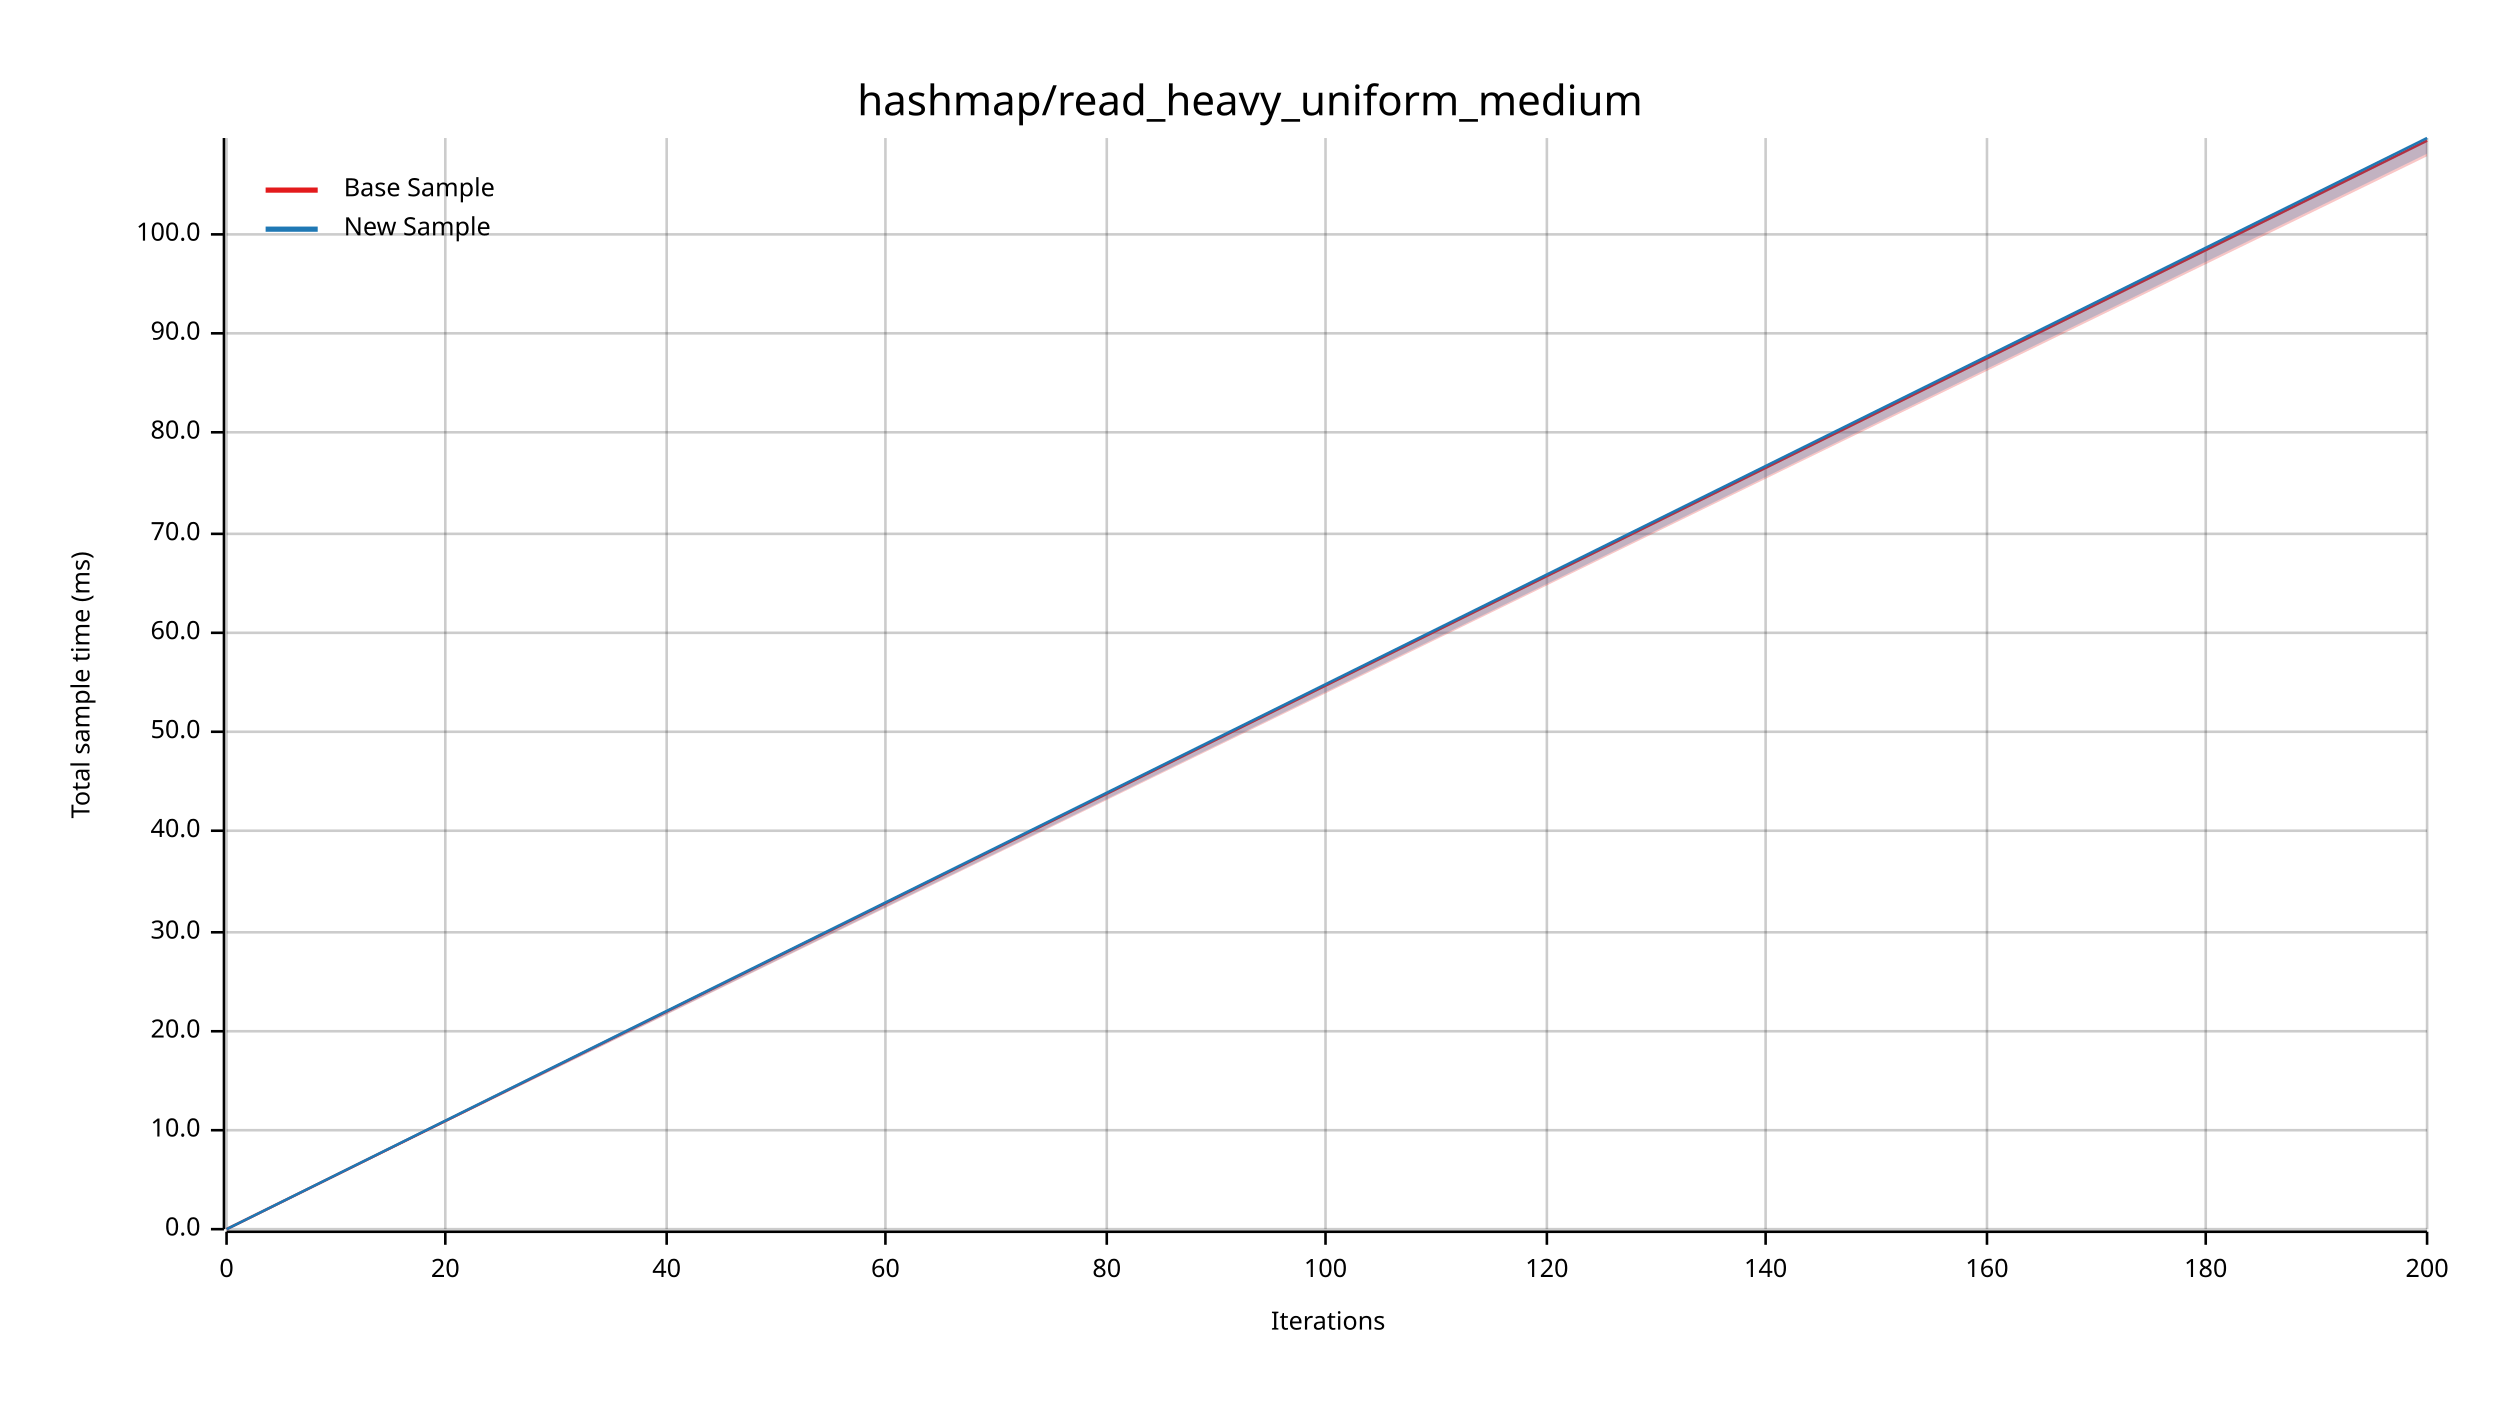
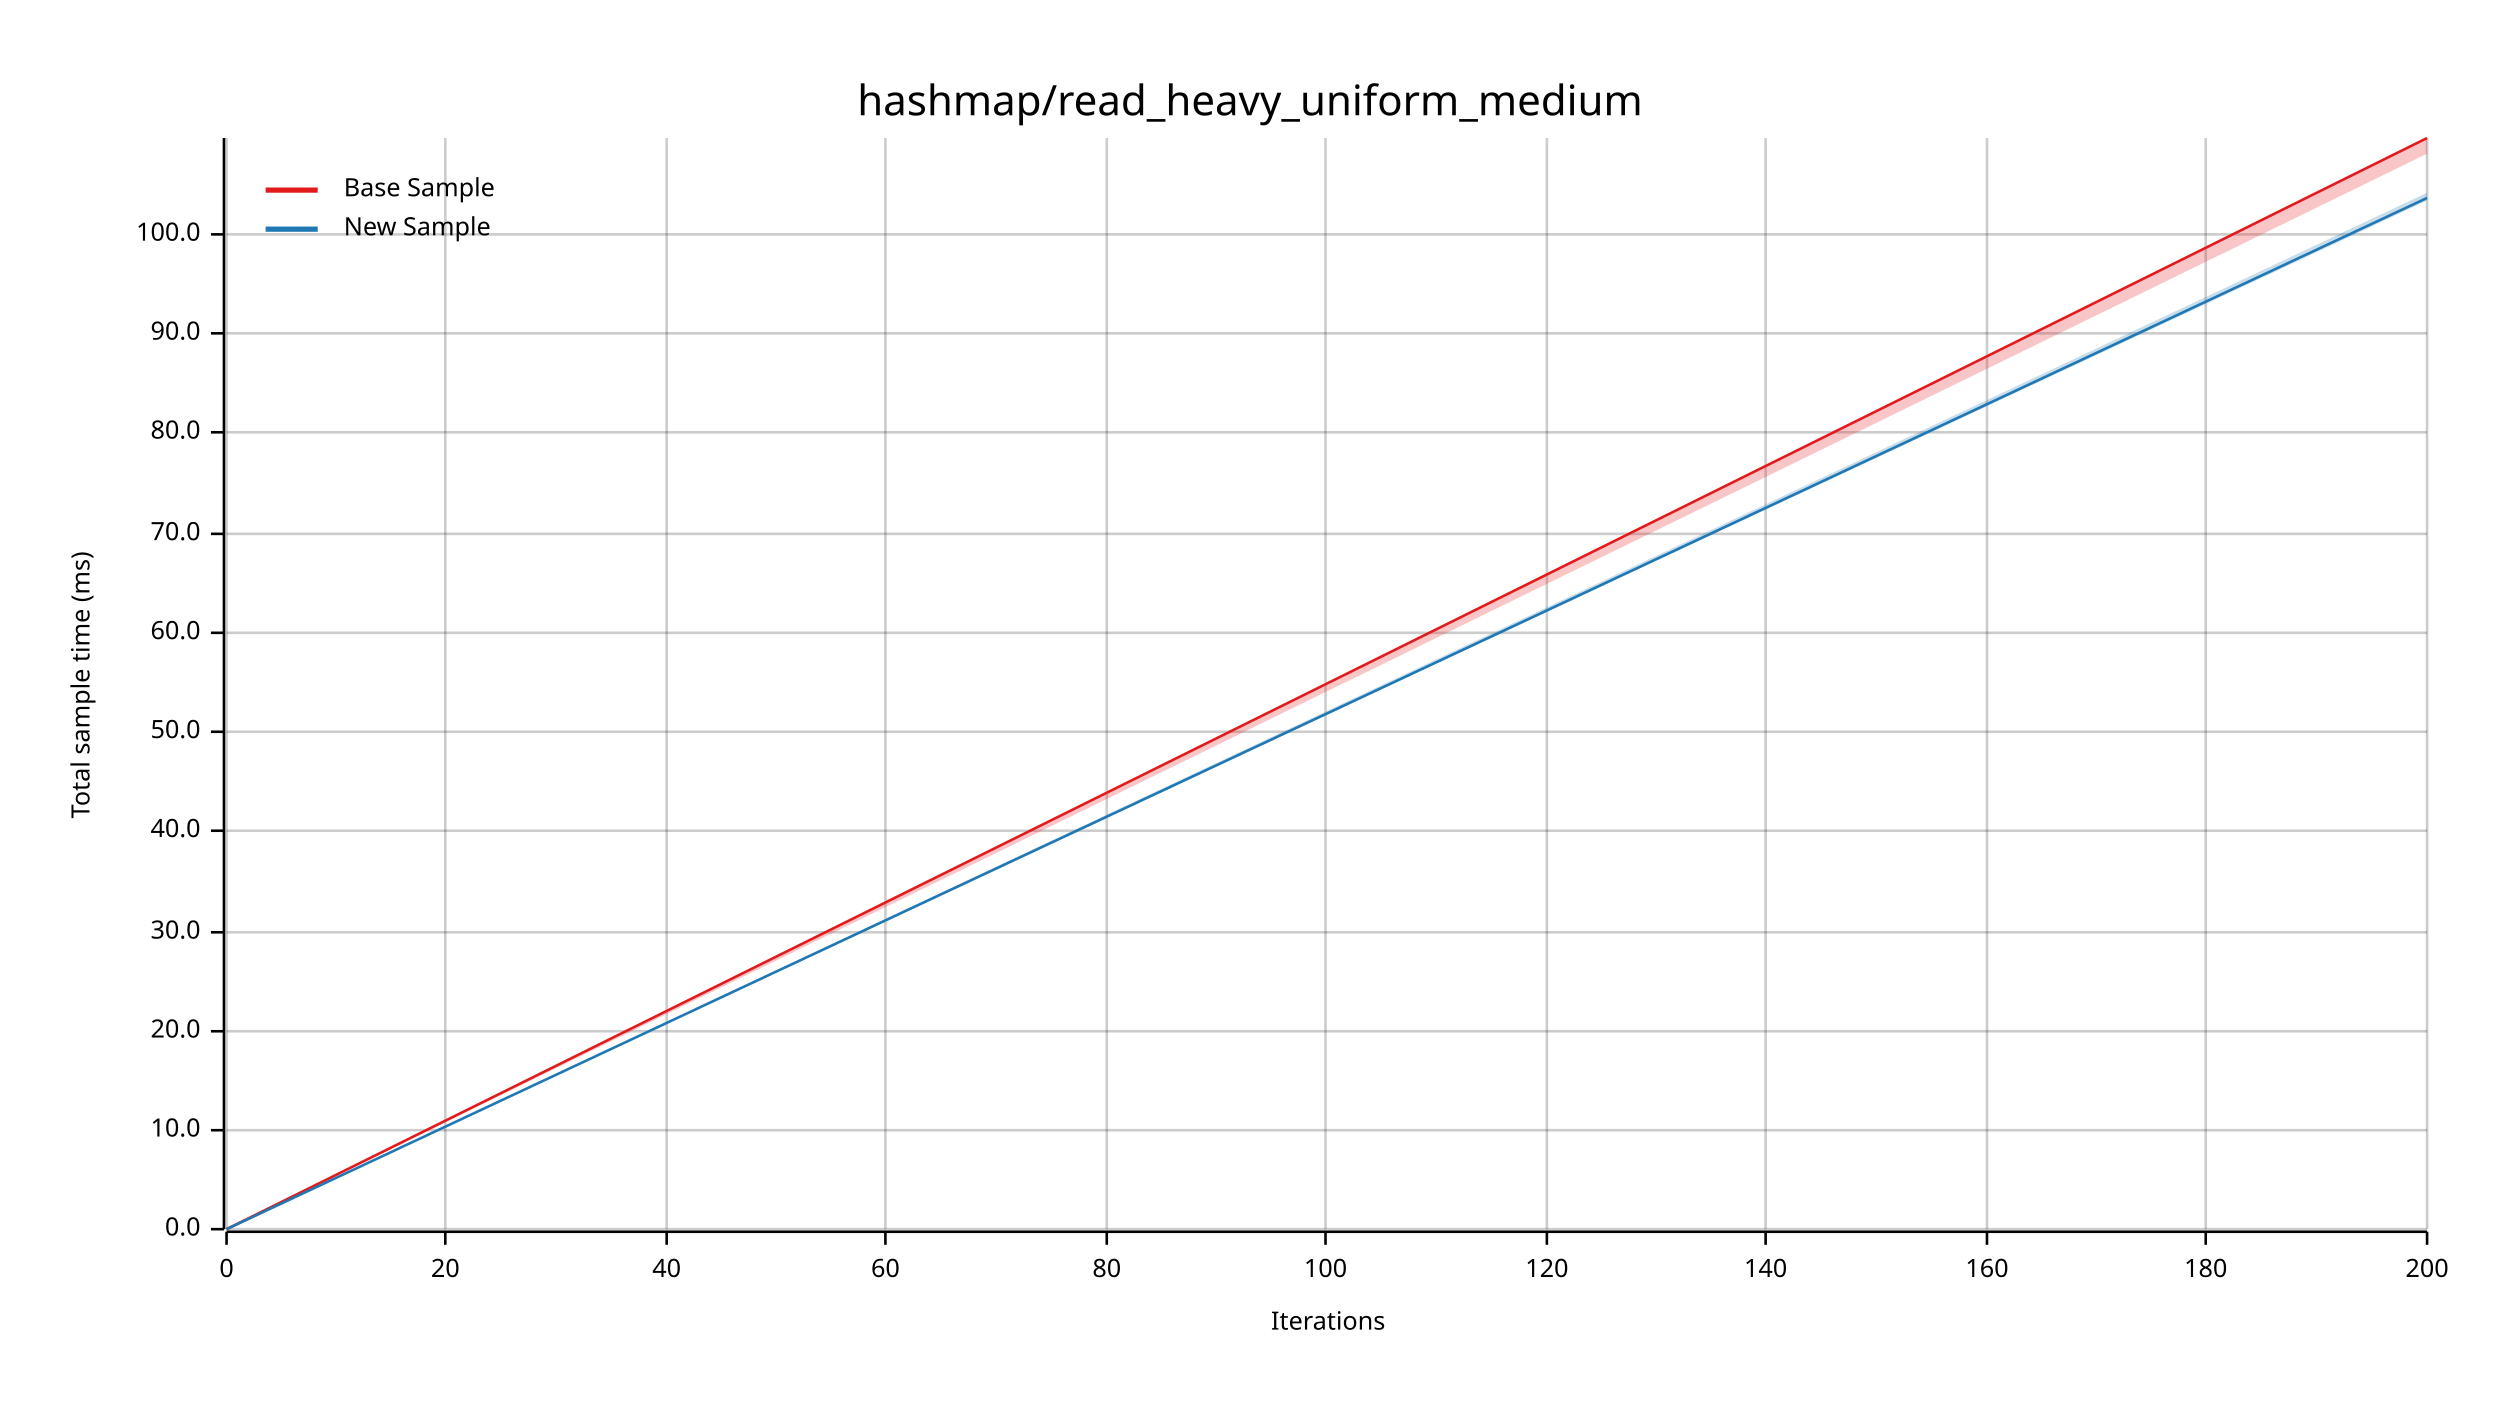
<svg xmlns="http://www.w3.org/2000/svg" width="960" height="540" viewBox="0 0 960 540">
  <text x="480" y="32" dy="0.76em" text-anchor="middle" font-family="sans-serif" font-size="16.129" opacity="1" fill="#000000">
hashmap/read_heavy_uniform_medium
</text>
  <text x="27" y="263" dy="0.76em" text-anchor="middle" font-family="sans-serif" font-size="9.677" opacity="1" fill="#000000" transform="rotate(270, 27, 263)">
Total sample time (ms)
</text>
  <text x="510" y="513" dy="-0.5ex" text-anchor="middle" font-family="sans-serif" font-size="9.677" opacity="1" fill="#000000">
Iterations
</text>
  <line opacity="0.2" stroke="#000000" stroke-width="1" x1="87" y1="472" x2="87" y2="53" />
  <line opacity="0.2" stroke="#000000" stroke-width="1" x1="171" y1="472" x2="171" y2="53" />
  <line opacity="0.2" stroke="#000000" stroke-width="1" x1="256" y1="472" x2="256" y2="53" />
  <line opacity="0.2" stroke="#000000" stroke-width="1" x1="340" y1="472" x2="340" y2="53" />
  <line opacity="0.2" stroke="#000000" stroke-width="1" x1="425" y1="472" x2="425" y2="53" />
  <line opacity="0.2" stroke="#000000" stroke-width="1" x1="509" y1="472" x2="509" y2="53" />
  <line opacity="0.2" stroke="#000000" stroke-width="1" x1="594" y1="472" x2="594" y2="53" />
  <line opacity="0.2" stroke="#000000" stroke-width="1" x1="678" y1="472" x2="678" y2="53" />
  <line opacity="0.2" stroke="#000000" stroke-width="1" x1="763" y1="472" x2="763" y2="53" />
  <line opacity="0.2" stroke="#000000" stroke-width="1" x1="847" y1="472" x2="847" y2="53" />
  <line opacity="0.2" stroke="#000000" stroke-width="1" x1="932" y1="472" x2="932" y2="53" />
  <line opacity="0.2" stroke="#000000" stroke-width="1" x1="87" y1="472" x2="932" y2="472" />
  <line opacity="0.2" stroke="#000000" stroke-width="1" x1="87" y1="434" x2="932" y2="434" />
  <line opacity="0.2" stroke="#000000" stroke-width="1" x1="87" y1="396" x2="932" y2="396" />
  <line opacity="0.2" stroke="#000000" stroke-width="1" x1="87" y1="358" x2="932" y2="358" />
  <line opacity="0.2" stroke="#000000" stroke-width="1" x1="87" y1="319" x2="932" y2="319" />
  <line opacity="0.2" stroke="#000000" stroke-width="1" x1="87" y1="281" x2="932" y2="281" />
  <line opacity="0.2" stroke="#000000" stroke-width="1" x1="87" y1="243" x2="932" y2="243" />
  <line opacity="0.2" stroke="#000000" stroke-width="1" x1="87" y1="205" x2="932" y2="205" />
  <line opacity="0.2" stroke="#000000" stroke-width="1" x1="87" y1="166" x2="932" y2="166" />
  <line opacity="0.2" stroke="#000000" stroke-width="1" x1="87" y1="128" x2="932" y2="128" />
  <line opacity="0.2" stroke="#000000" stroke-width="1" x1="87" y1="90" x2="932" y2="90" />
  <polyline fill="none" opacity="1" stroke="#000000" stroke-width="1" points="86,53 86,472 " />
  <text x="77" y="472" dy="0.5ex" text-anchor="end" font-family="sans-serif" font-size="9.677" opacity="1" fill="#000000">
0.0
</text>
  <polyline fill="none" opacity="1" stroke="#000000" stroke-width="1" points="81,472 86,472 " />
  <text x="77" y="434" dy="0.5ex" text-anchor="end" font-family="sans-serif" font-size="9.677" opacity="1" fill="#000000">
10.0
</text>
  <polyline fill="none" opacity="1" stroke="#000000" stroke-width="1" points="81,434 86,434 " />
  <text x="77" y="396" dy="0.5ex" text-anchor="end" font-family="sans-serif" font-size="9.677" opacity="1" fill="#000000">
20.0
</text>
  <polyline fill="none" opacity="1" stroke="#000000" stroke-width="1" points="81,396 86,396 " />
  <text x="77" y="358" dy="0.5ex" text-anchor="end" font-family="sans-serif" font-size="9.677" opacity="1" fill="#000000">
30.0
</text>
  <polyline fill="none" opacity="1" stroke="#000000" stroke-width="1" points="81,358 86,358 " />
  <text x="77" y="319" dy="0.5ex" text-anchor="end" font-family="sans-serif" font-size="9.677" opacity="1" fill="#000000">
40.0
</text>
  <polyline fill="none" opacity="1" stroke="#000000" stroke-width="1" points="81,319 86,319 " />
  <text x="77" y="281" dy="0.5ex" text-anchor="end" font-family="sans-serif" font-size="9.677" opacity="1" fill="#000000">
50.0
</text>
  <polyline fill="none" opacity="1" stroke="#000000" stroke-width="1" points="81,281 86,281 " />
  <text x="77" y="243" dy="0.5ex" text-anchor="end" font-family="sans-serif" font-size="9.677" opacity="1" fill="#000000">
60.0
</text>
  <polyline fill="none" opacity="1" stroke="#000000" stroke-width="1" points="81,243 86,243 " />
  <text x="77" y="205" dy="0.5ex" text-anchor="end" font-family="sans-serif" font-size="9.677" opacity="1" fill="#000000">
70.0
</text>
  <polyline fill="none" opacity="1" stroke="#000000" stroke-width="1" points="81,205 86,205 " />
  <text x="77" y="166" dy="0.5ex" text-anchor="end" font-family="sans-serif" font-size="9.677" opacity="1" fill="#000000">
80.0
</text>
  <polyline fill="none" opacity="1" stroke="#000000" stroke-width="1" points="81,166 86,166 " />
  <text x="77" y="128" dy="0.5ex" text-anchor="end" font-family="sans-serif" font-size="9.677" opacity="1" fill="#000000">
90.0
</text>
  <polyline fill="none" opacity="1" stroke="#000000" stroke-width="1" points="81,128 86,128 " />
  <text x="77" y="90" dy="0.5ex" text-anchor="end" font-family="sans-serif" font-size="9.677" opacity="1" fill="#000000">
100.0
</text>
  <polyline fill="none" opacity="1" stroke="#000000" stroke-width="1" points="81,90 86,90 " />
  <polyline fill="none" opacity="1" stroke="#000000" stroke-width="1" points="87,473 932,473 " />
  <text x="87" y="483" dy="0.76em" text-anchor="middle" font-family="sans-serif" font-size="9.677" opacity="1" fill="#000000">
0
</text>
  <polyline fill="none" opacity="1" stroke="#000000" stroke-width="1" points="87,473 87,478 " />
  <text x="171" y="483" dy="0.76em" text-anchor="middle" font-family="sans-serif" font-size="9.677" opacity="1" fill="#000000">
20
</text>
  <polyline fill="none" opacity="1" stroke="#000000" stroke-width="1" points="171,473 171,478 " />
  <text x="256" y="483" dy="0.76em" text-anchor="middle" font-family="sans-serif" font-size="9.677" opacity="1" fill="#000000">
40
</text>
  <polyline fill="none" opacity="1" stroke="#000000" stroke-width="1" points="256,473 256,478 " />
  <text x="340" y="483" dy="0.76em" text-anchor="middle" font-family="sans-serif" font-size="9.677" opacity="1" fill="#000000">
60
</text>
  <polyline fill="none" opacity="1" stroke="#000000" stroke-width="1" points="340,473 340,478 " />
  <text x="425" y="483" dy="0.76em" text-anchor="middle" font-family="sans-serif" font-size="9.677" opacity="1" fill="#000000">
80
</text>
  <polyline fill="none" opacity="1" stroke="#000000" stroke-width="1" points="425,473 425,478 " />
  <text x="509" y="483" dy="0.76em" text-anchor="middle" font-family="sans-serif" font-size="9.677" opacity="1" fill="#000000">
100
</text>
  <polyline fill="none" opacity="1" stroke="#000000" stroke-width="1" points="509,473 509,478 " />
  <text x="594" y="483" dy="0.76em" text-anchor="middle" font-family="sans-serif" font-size="9.677" opacity="1" fill="#000000">
120
</text>
  <polyline fill="none" opacity="1" stroke="#000000" stroke-width="1" points="594,473 594,478 " />
  <text x="678" y="483" dy="0.76em" text-anchor="middle" font-family="sans-serif" font-size="9.677" opacity="1" fill="#000000">
140
</text>
  <polyline fill="none" opacity="1" stroke="#000000" stroke-width="1" points="678,473 678,478 " />
  <text x="763" y="483" dy="0.76em" text-anchor="middle" font-family="sans-serif" font-size="9.677" opacity="1" fill="#000000">
160
</text>
  <polyline fill="none" opacity="1" stroke="#000000" stroke-width="1" points="763,473 763,478 " />
  <text x="847" y="483" dy="0.76em" text-anchor="middle" font-family="sans-serif" font-size="9.677" opacity="1" fill="#000000">
180
</text>
  <polyline fill="none" opacity="1" stroke="#000000" stroke-width="1" points="847,473 847,478 " />
  <text x="932" y="483" dy="0.76em" text-anchor="middle" font-family="sans-serif" font-size="9.677" opacity="1" fill="#000000">
200
</text>
  <polyline fill="none" opacity="1" stroke="#000000" stroke-width="1" points="932,473 932,478 " />
-   <polyline fill="none" opacity="1" stroke="#E31A1C" stroke-width="1" points="87,472 932,54 " />
-   <polygon opacity="0.25" fill="#E31A1C" points="87,472 932,60 932,53 " />
-   <polyline fill="none" opacity="1" stroke="#1F78B4" stroke-width="1" points="87,472 932,53 " />
-   <polygon opacity="0.25" fill="#1F78B4" points="87,472 932,59 932,53 " />
+   <polyline fill="none" opacity="1" stroke="#E31A1C" stroke-width="1" points="87,472 932,53 " />
+   <polygon opacity="0.25" fill="#E31A1C" points="87,472 932,59 932,53 " />
+   <polyline fill="none" opacity="1" stroke="#1F78B4" stroke-width="1" points="87,472 932,76 " />
+   <polygon opacity="0.25" fill="#1F78B4" points="87,472 932,77 932,74 " />
  <text x="132" y="68" dy="0.76em" text-anchor="start" font-family="sans-serif" font-size="9.677" opacity="1" fill="#000000">
Base Sample
</text>
  <text x="132" y="83" dy="0.76em" text-anchor="start" font-family="sans-serif" font-size="9.677" opacity="1" fill="#000000">
New Sample
</text>
  <polyline fill="none" opacity="1" stroke="#E31A1C" stroke-width="2" points="102,73 122,73 " />
  <polyline fill="none" opacity="1" stroke="#1F78B4" stroke-width="2" points="102,88 122,88 " />
</svg>
